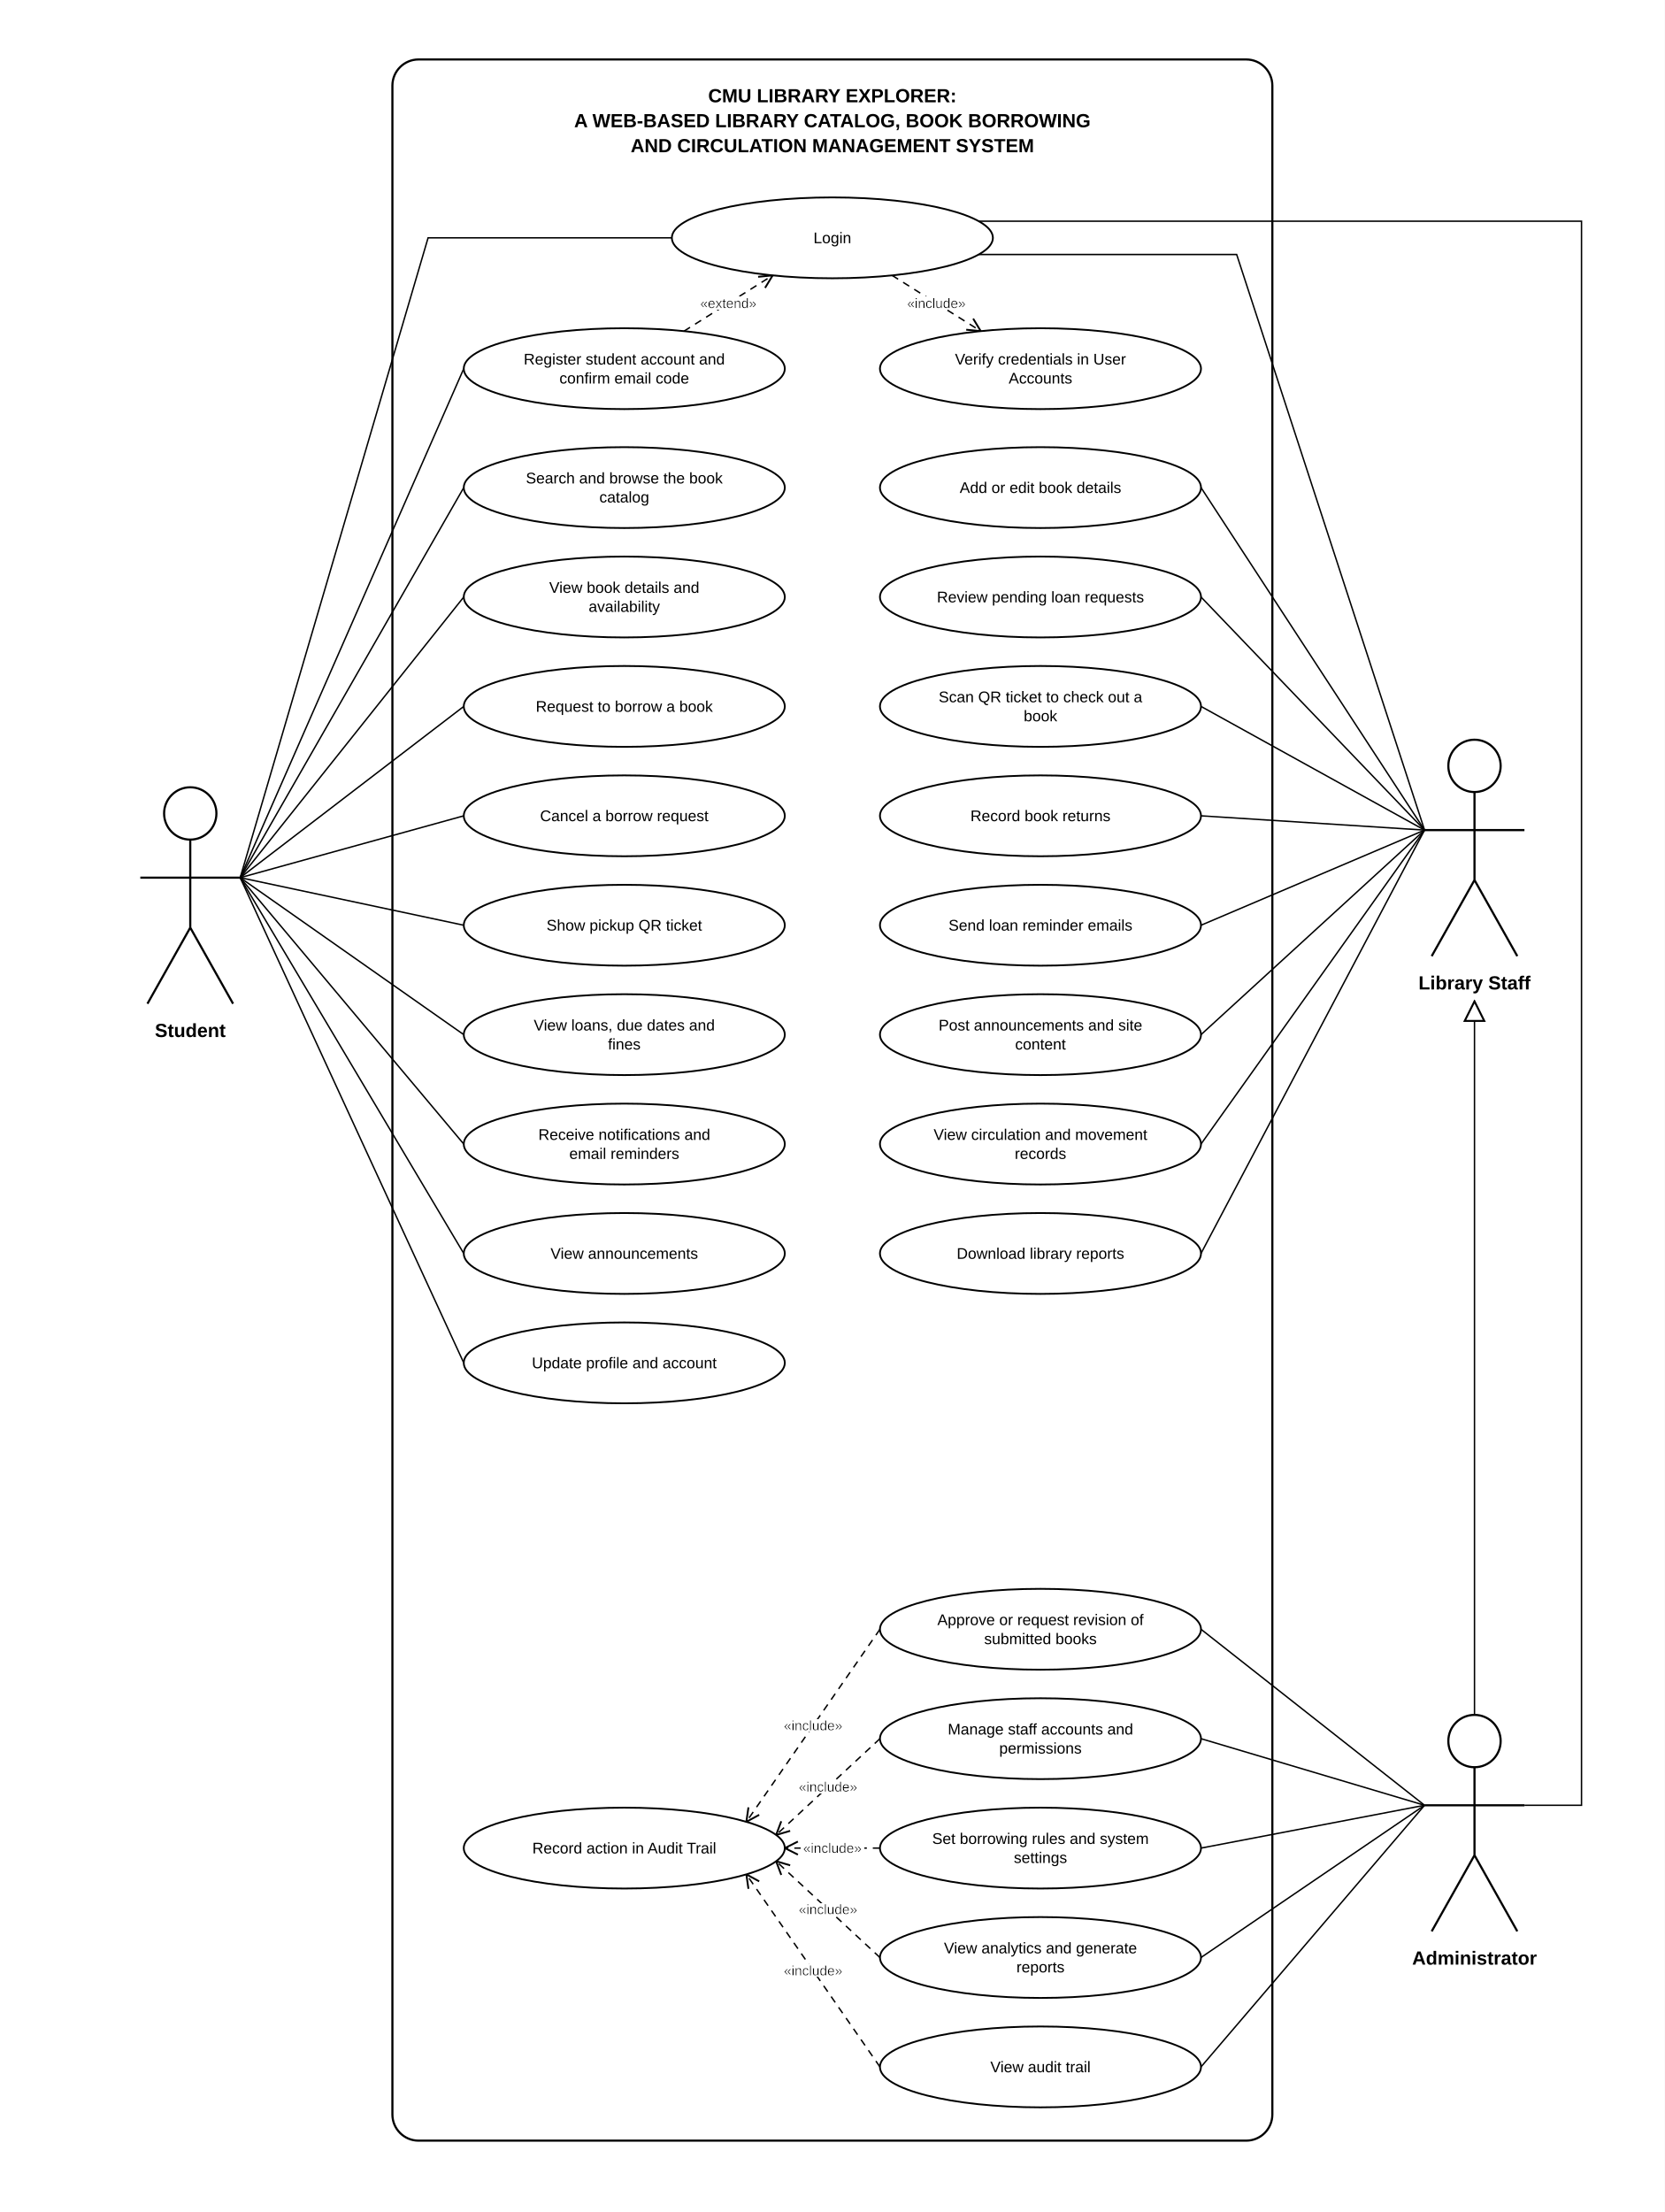
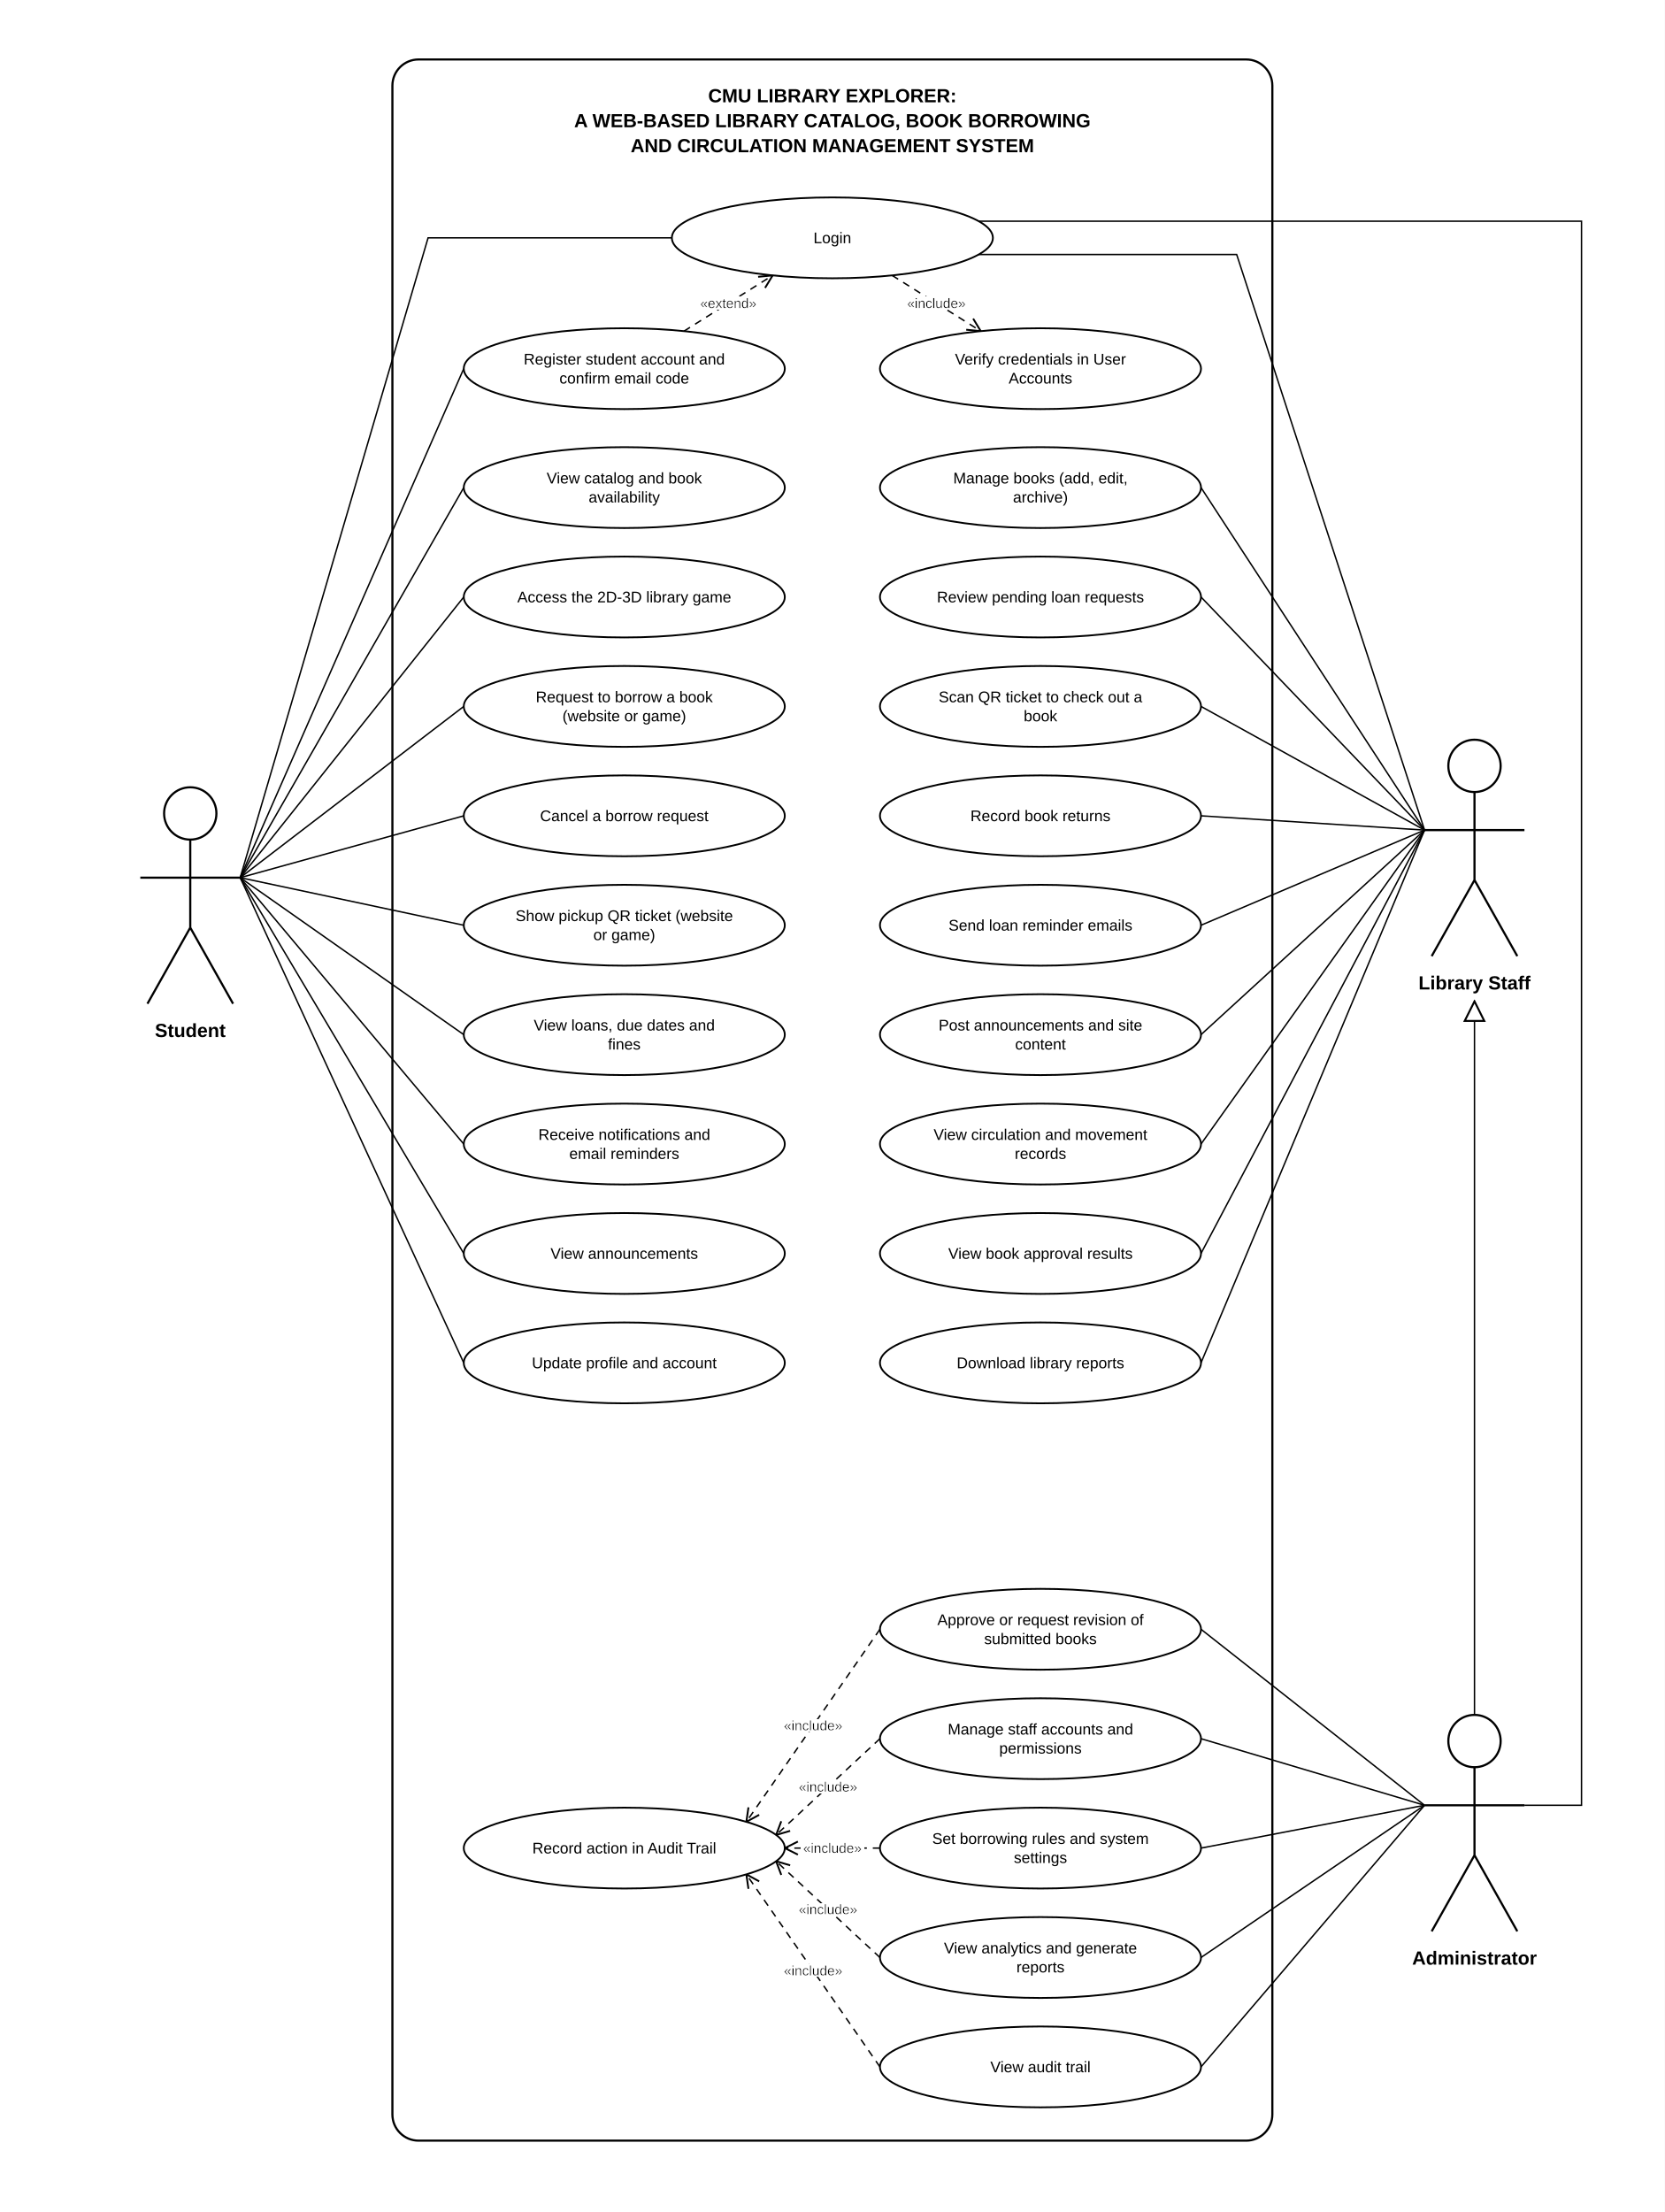
<svg xmlns="http://www.w3.org/2000/svg" width="1400" height="1860" viewBox="0 0 1400 1860">
  <defs>
    <marker id="open" viewBox="0 0 12 12" refX="11" refY="6" markerWidth="11" markerHeight="11" orient="auto">
      <path d="M1 1L11 6L1 11" fill="none" stroke="#000" stroke-width="1.4" />
    </marker>
    <marker id="gen" viewBox="0 0 14 14" refX="13" refY="7" markerWidth="16" markerHeight="16" orient="auto">
      <path d="M1 1L13 7L1 13Z" fill="#fff" stroke="#000" stroke-width="1.2" />
    </marker>
    <filter id="bg" x="-0.05" y="-0.1" width="1.1" height="1.2">
      <feFlood flood-color="#fff" />
      <feComposite in="SourceGraphic" />
    </filter>
  </defs>
  <style>
  text { font-family: Arial, Helvetica, sans-serif; fill: #000; text-anchor: middle; }
  .bound { fill: none; stroke: #000; stroke-width: 1.8; }
  .title { font-size: 16px; font-weight: 700; }
  .uc { fill: #fff; stroke: #000; stroke-width: 1.5; }
  .uct { font-size: 13px; }
  .lines path { fill: none; stroke: #000; stroke-width: 1.2; }
  .dash { fill: none; stroke: #000; stroke-width: 1.2; stroke-dasharray: 6 5; }
  .stereo { font-size: 11.5px; filter: url(#bg); }
  .actor circle, .actor path { fill: #fff; stroke: #000; stroke-width: 1.8; }
  .aname { font-size: 16px; font-weight: 700; }
</style>
  <rect width="100%" height="100%" fill="#fff" />
  <rect x="330" y="50" width="740" height="1750" rx="22" class="bound" />
  <text x="700" y="86" class="title">CMU LIBRARY EXPLORER:</text>
  <text x="700" y="107" class="title">A WEB-BASED LIBRARY CATALOG, BOOK BORROWING</text>
  <text x="700" y="128" class="title">AND CIRCULATION MANAGEMENT SYSTEM</text>
  <g class="lines">
    <path d="M202.0 738.0L360.0 200.0L565.0 200.0" />
    <path d="M202.0 738.0L390.0 310.0" />
    <path d="M202.0 738.0L390.0 410.0" />
    <path d="M202.0 738.0L390.0 502.0" />
    <path d="M202.0 738.0L390.0 594.0" />
    <path d="M202.0 738.0L390.0 686.0" />
    <path d="M202.0 738.0L390.0 778.0" />
    <path d="M202.0 738.0L390.0 870.0" />
    <path d="M202.0 738.0L390.0 962.0" />
    <path d="M202.0 738.0L390.0 1054.0" />
    <path d="M202.0 738.0L390.0 1146.0" />
    <path d="M1198.0 698.0L1040.0 214.0L823.0 214.0" />
    <path d="M1198.0 698.0L1010.0 410.0" />
    <path d="M1198.0 698.0L1010.0 502.0" />
    <path d="M1198.0 698.0L1010.0 594.0" />
    <path d="M1198.0 698.0L1010.0 686.0" />
    <path d="M1198.0 698.0L1010.0 778.0" />
    <path d="M1198.0 698.0L1010.0 870.0" />
    <path d="M1198.0 698.0L1010.0 962.0" />
    <path d="M1198.0 698.0L1010.0 1054.0" />
+     <path d="M1198.0 698.0L1010.0 1146.0" />
    <path d="M1282.0 1518.0L1330.0 1518.0L1330.0 186.0L823.0 186.0" />
    <path d="M1198.0 1518.0L1010.0 1370.0" />
    <path d="M1198.0 1518.0L1010.0 1462.0" />
    <path d="M1198.0 1518.0L1010.0 1554.0" />
    <path d="M1198.0 1518.0L1010.0 1646.0" />
    <path d="M1198.0 1518.0L1010.0 1738.0" />
    <path d="M1240 1442V842" marker-end="url(#gen)" />
  </g>
  <path d="M575.21 278.439L649.79 231.561" class="dash" marker-end="url(#open)" />
  <text x="612.5" y="259" class="stereo">«extend»</text>
  <path d="M750.21 231.561L824.79 278.439" class="dash" marker-end="url(#open)" />
  <text x="787.5" y="259" class="stereo">«include»</text>
  <path d="M740 1370L627.659 1531.92" class="dash" marker-end="url(#open)" />
  <text x="683.829" y="1454.96" class="stereo">«include»</text>
  <path d="M740 1462L652.685 1542.96" class="dash" marker-end="url(#open)" />
  <text x="696.343" y="1506.48" class="stereo">«include»</text>
  <path d="M740 1554L660 1554" class="dash" marker-end="url(#open)" />
  <text x="700" y="1558" class="stereo">«include»</text>
  <path d="M740 1646L652.685 1565.04" class="dash" marker-end="url(#open)" />
  <text x="696.343" y="1609.52" class="stereo">«include»</text>
  <path d="M740 1738L627.659 1576.08" class="dash" marker-end="url(#open)" />
  <text x="683.829" y="1661.04" class="stereo">«include»</text>
  <ellipse cx="700" cy="200" rx="135" ry="34" class="uc" />
  <text x="700" y="204.5" class="uct">Login</text>
  <ellipse cx="525" cy="310" rx="135" ry="34" class="uc" />
  <text x="525" y="306.5" class="uct">Register student account and</text>
  <text x="525" y="322.5" class="uct">confirm email code</text>
  <ellipse cx="875" cy="310" rx="135" ry="34" class="uc" />
  <text x="875" y="306.5" class="uct">Verify credentials in User</text>
  <text x="875" y="322.5" class="uct">Accounts</text>
  <ellipse cx="525" cy="410" rx="135" ry="34" class="uc" />
-   <text x="525" y="406.5" class="uct">Search and browse the book</text>
-   <text x="525" y="422.5" class="uct">catalog</text>
+   <text x="525" y="406.5" class="uct">View catalog and book</text>
+   <text x="525" y="422.5" class="uct">availability</text>
  <ellipse cx="525" cy="502" rx="135" ry="34" class="uc" />
-   <text x="525" y="498.5" class="uct">View book details and</text>
-   <text x="525" y="514.5" class="uct">availability</text>
+   <text x="525" y="506.5" class="uct">Access the 2D-3D library game</text>
  <ellipse cx="525" cy="594" rx="135" ry="34" class="uc" />
-   <text x="525" y="598.5" class="uct">Request to borrow a book</text>
+   <text x="525" y="590.5" class="uct">Request to borrow a book</text>
+   <text x="525" y="606.5" class="uct">(website or game)</text>
  <ellipse cx="525" cy="686" rx="135" ry="34" class="uc" />
  <text x="525" y="690.5" class="uct">Cancel a borrow request</text>
  <ellipse cx="525" cy="778" rx="135" ry="34" class="uc" />
-   <text x="525" y="782.5" class="uct">Show pickup QR ticket</text>
+   <text x="525" y="774.5" class="uct">Show pickup QR ticket (website</text>
+   <text x="525" y="790.5" class="uct">or game)</text>
  <ellipse cx="525" cy="870" rx="135" ry="34" class="uc" />
  <text x="525" y="866.5" class="uct">View loans, due dates and</text>
  <text x="525" y="882.5" class="uct">fines</text>
  <ellipse cx="525" cy="962" rx="135" ry="34" class="uc" />
  <text x="525" y="958.5" class="uct">Receive notifications and</text>
  <text x="525" y="974.5" class="uct">email reminders</text>
  <ellipse cx="525" cy="1054" rx="135" ry="34" class="uc" />
  <text x="525" y="1058.5" class="uct">View announcements</text>
  <ellipse cx="525" cy="1146" rx="135" ry="34" class="uc" />
  <text x="525" y="1150.5" class="uct">Update profile and account</text>
  <ellipse cx="875" cy="410" rx="135" ry="34" class="uc" />
-   <text x="875" y="414.5" class="uct">Add or edit book details</text>
+   <text x="875" y="406.5" class="uct">Manage books (add, edit,</text>
+   <text x="875" y="422.5" class="uct">archive)</text>
  <ellipse cx="875" cy="502" rx="135" ry="34" class="uc" />
  <text x="875" y="506.5" class="uct">Review pending loan requests</text>
  <ellipse cx="875" cy="594" rx="135" ry="34" class="uc" />
  <text x="875" y="590.5" class="uct">Scan QR ticket to check out a</text>
  <text x="875" y="606.5" class="uct">book</text>
  <ellipse cx="875" cy="686" rx="135" ry="34" class="uc" />
  <text x="875" y="690.5" class="uct">Record book returns</text>
  <ellipse cx="875" cy="778" rx="135" ry="34" class="uc" />
  <text x="875" y="782.5" class="uct">Send loan reminder emails</text>
  <ellipse cx="875" cy="870" rx="135" ry="34" class="uc" />
  <text x="875" y="866.5" class="uct">Post announcements and site</text>
  <text x="875" y="882.5" class="uct">content</text>
  <ellipse cx="875" cy="962" rx="135" ry="34" class="uc" />
  <text x="875" y="958.5" class="uct">View circulation and movement</text>
  <text x="875" y="974.5" class="uct">records</text>
  <ellipse cx="875" cy="1054" rx="135" ry="34" class="uc" />
-   <text x="875" y="1058.5" class="uct">Download library reports</text>
+   <text x="875" y="1058.5" class="uct">View book approval results</text>
+   <ellipse cx="875" cy="1146" rx="135" ry="34" class="uc" />
+   <text x="875" y="1150.5" class="uct">Download library reports</text>
  <ellipse cx="875" cy="1370" rx="135" ry="34" class="uc" />
  <text x="875" y="1366.5" class="uct">Approve or request revision of</text>
  <text x="875" y="1382.5" class="uct">submitted books</text>
  <ellipse cx="875" cy="1462" rx="135" ry="34" class="uc" />
  <text x="875" y="1458.5" class="uct">Manage staff accounts and</text>
  <text x="875" y="1474.5" class="uct">permissions</text>
  <ellipse cx="875" cy="1554" rx="135" ry="34" class="uc" />
  <text x="875" y="1550.5" class="uct">Set borrowing rules and system</text>
  <text x="875" y="1566.5" class="uct">settings</text>
  <ellipse cx="875" cy="1646" rx="135" ry="34" class="uc" />
  <text x="875" y="1642.5" class="uct">View analytics and generate</text>
  <text x="875" y="1658.5" class="uct">reports</text>
  <ellipse cx="875" cy="1738" rx="135" ry="34" class="uc" />
  <text x="875" y="1742.5" class="uct">View audit trail</text>
  <ellipse cx="525" cy="1554" rx="135" ry="34" class="uc" />
  <text x="525" y="1558.5" class="uct">Record action in Audit Trail</text>
  <g class="actor">
    <circle cx="160" cy="684" r="22" />
    <path d="M160 706V780M118 738H202M160 780L124 844M160 780L196 844" />
  </g>
  <text x="160" y="872" class="aname">Student</text>
  <g class="actor">
    <circle cx="1240" cy="644" r="22" />
    <path d="M1240 666V740M1198 698H1282M1240 740L1204 804M1240 740L1276 804" />
  </g>
  <text x="1240" y="832" class="aname">Library Staff</text>
  <g class="actor">
    <circle cx="1240" cy="1464" r="22" />
    <path d="M1240 1486V1560M1198 1518H1282M1240 1560L1204 1624M1240 1560L1276 1624" />
  </g>
  <text x="1240" y="1652" class="aname">Administrator</text>
</svg>
